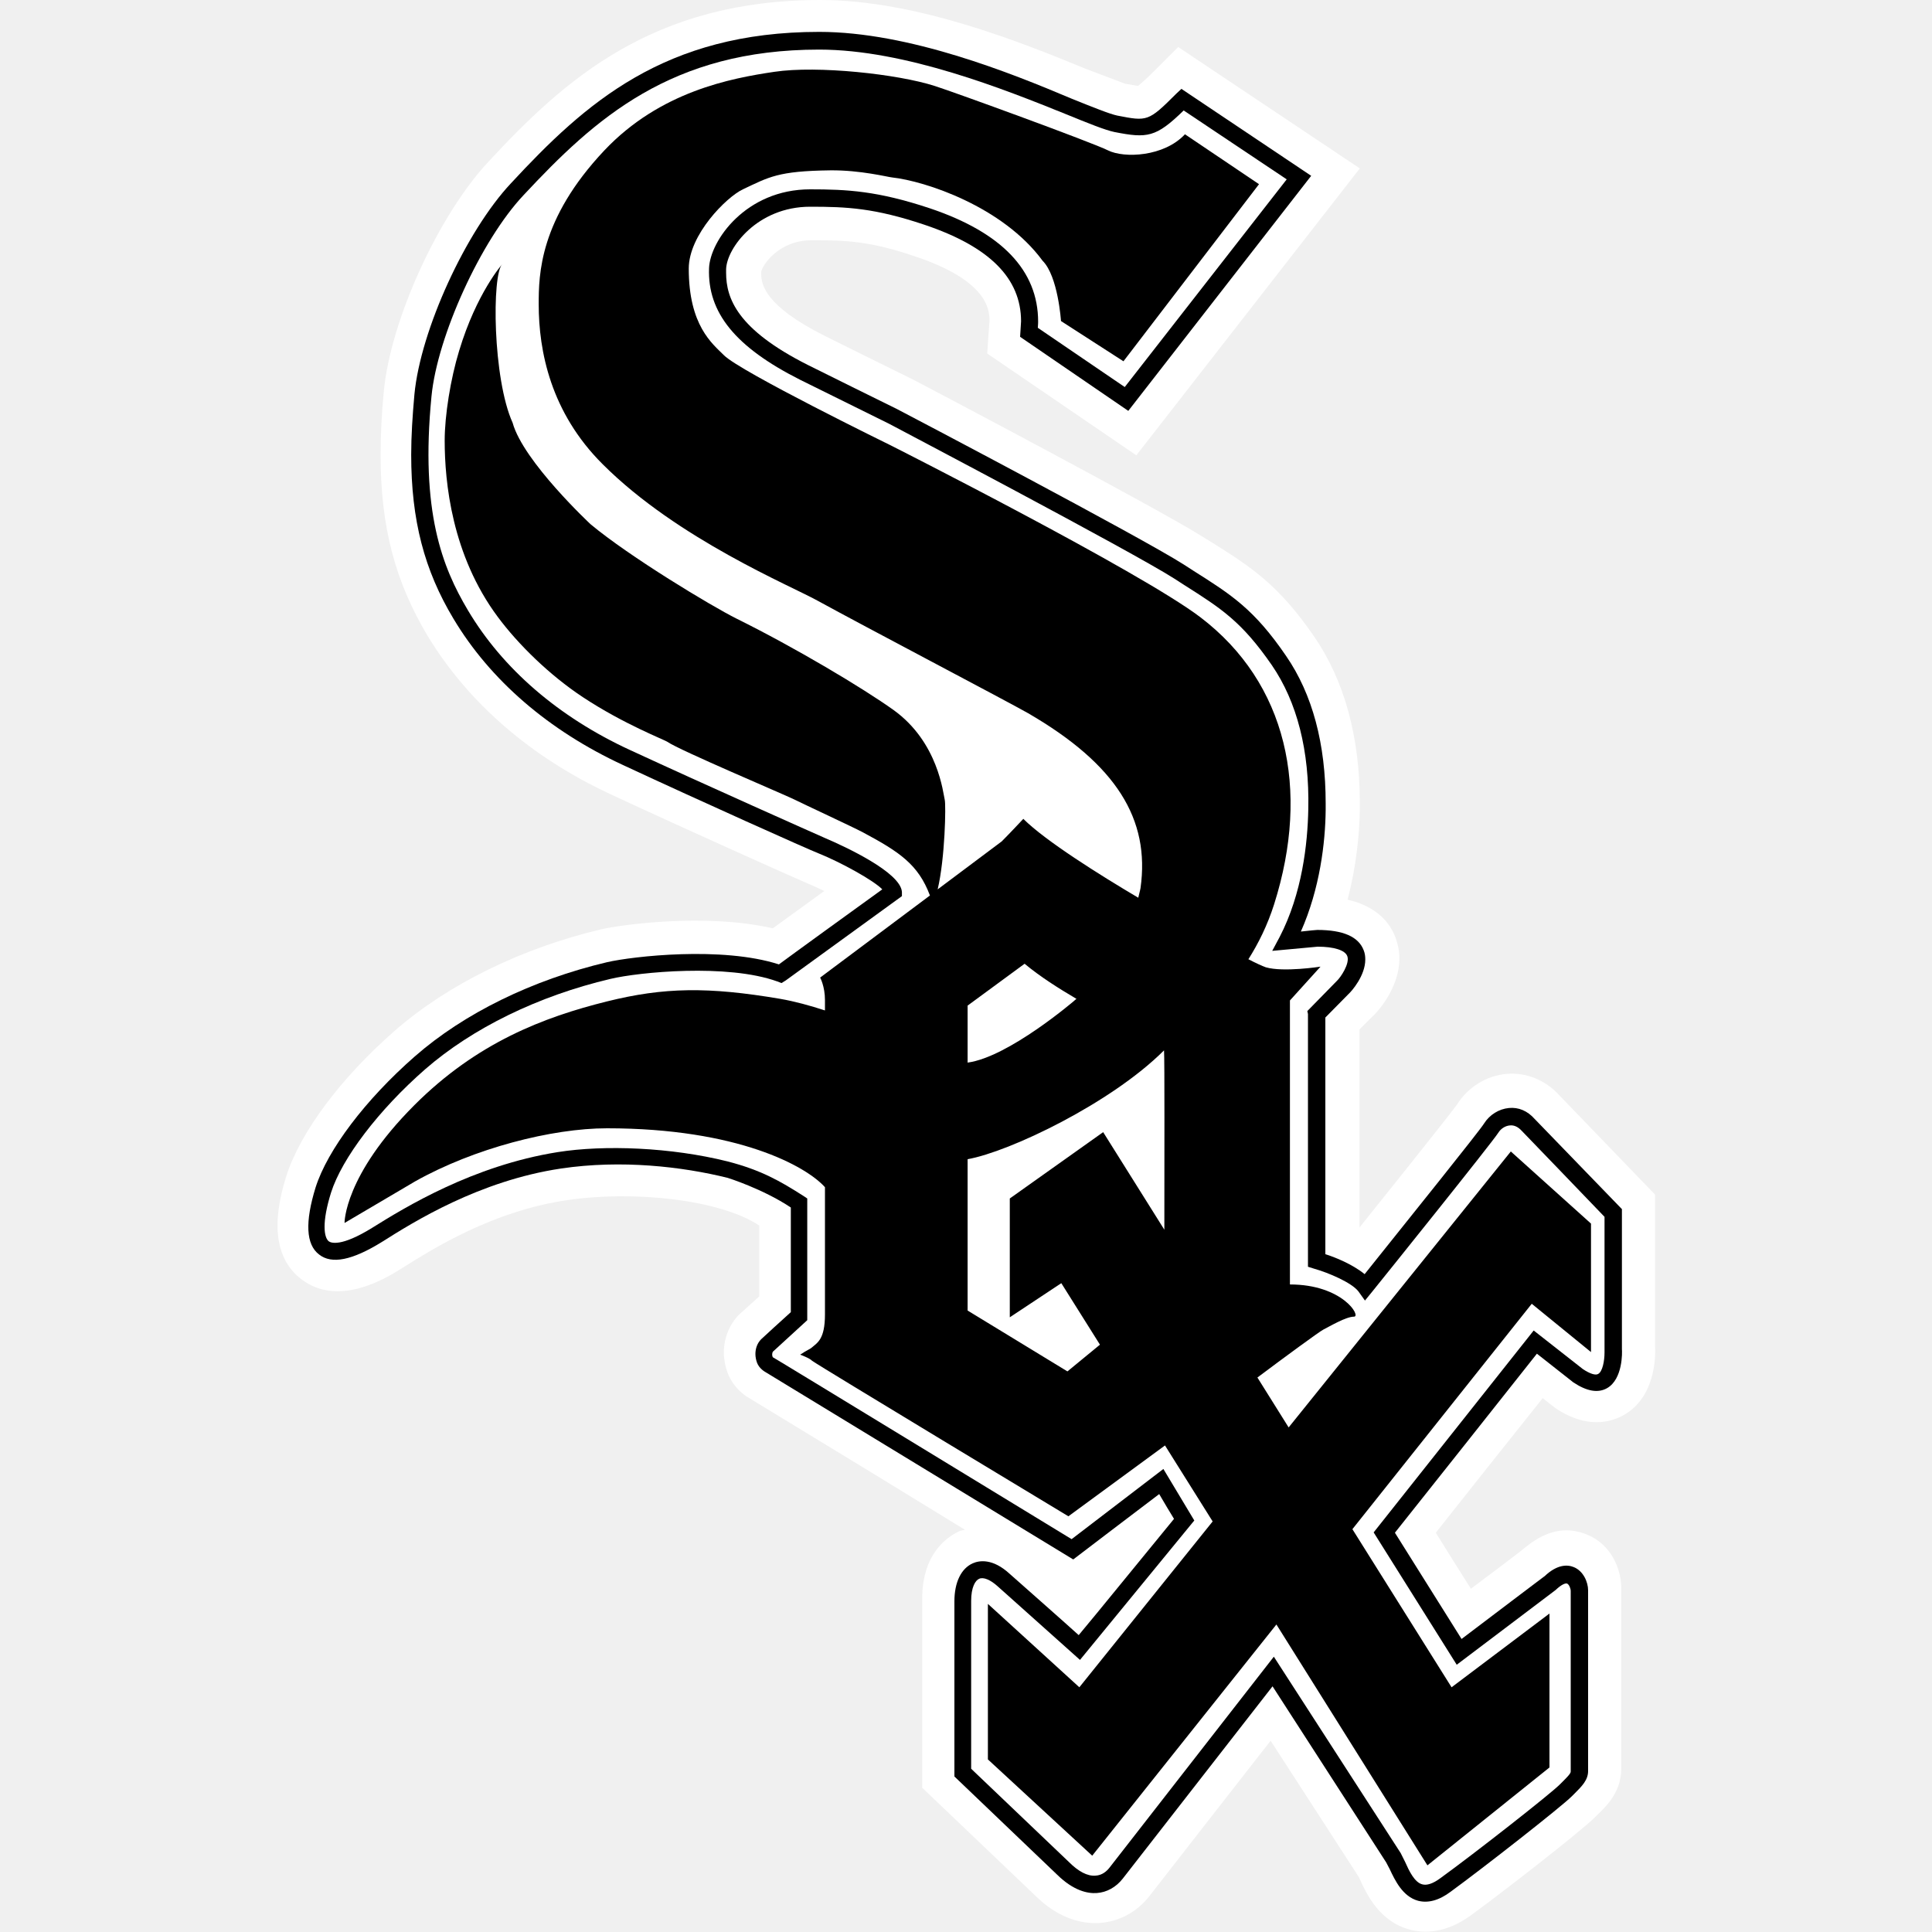
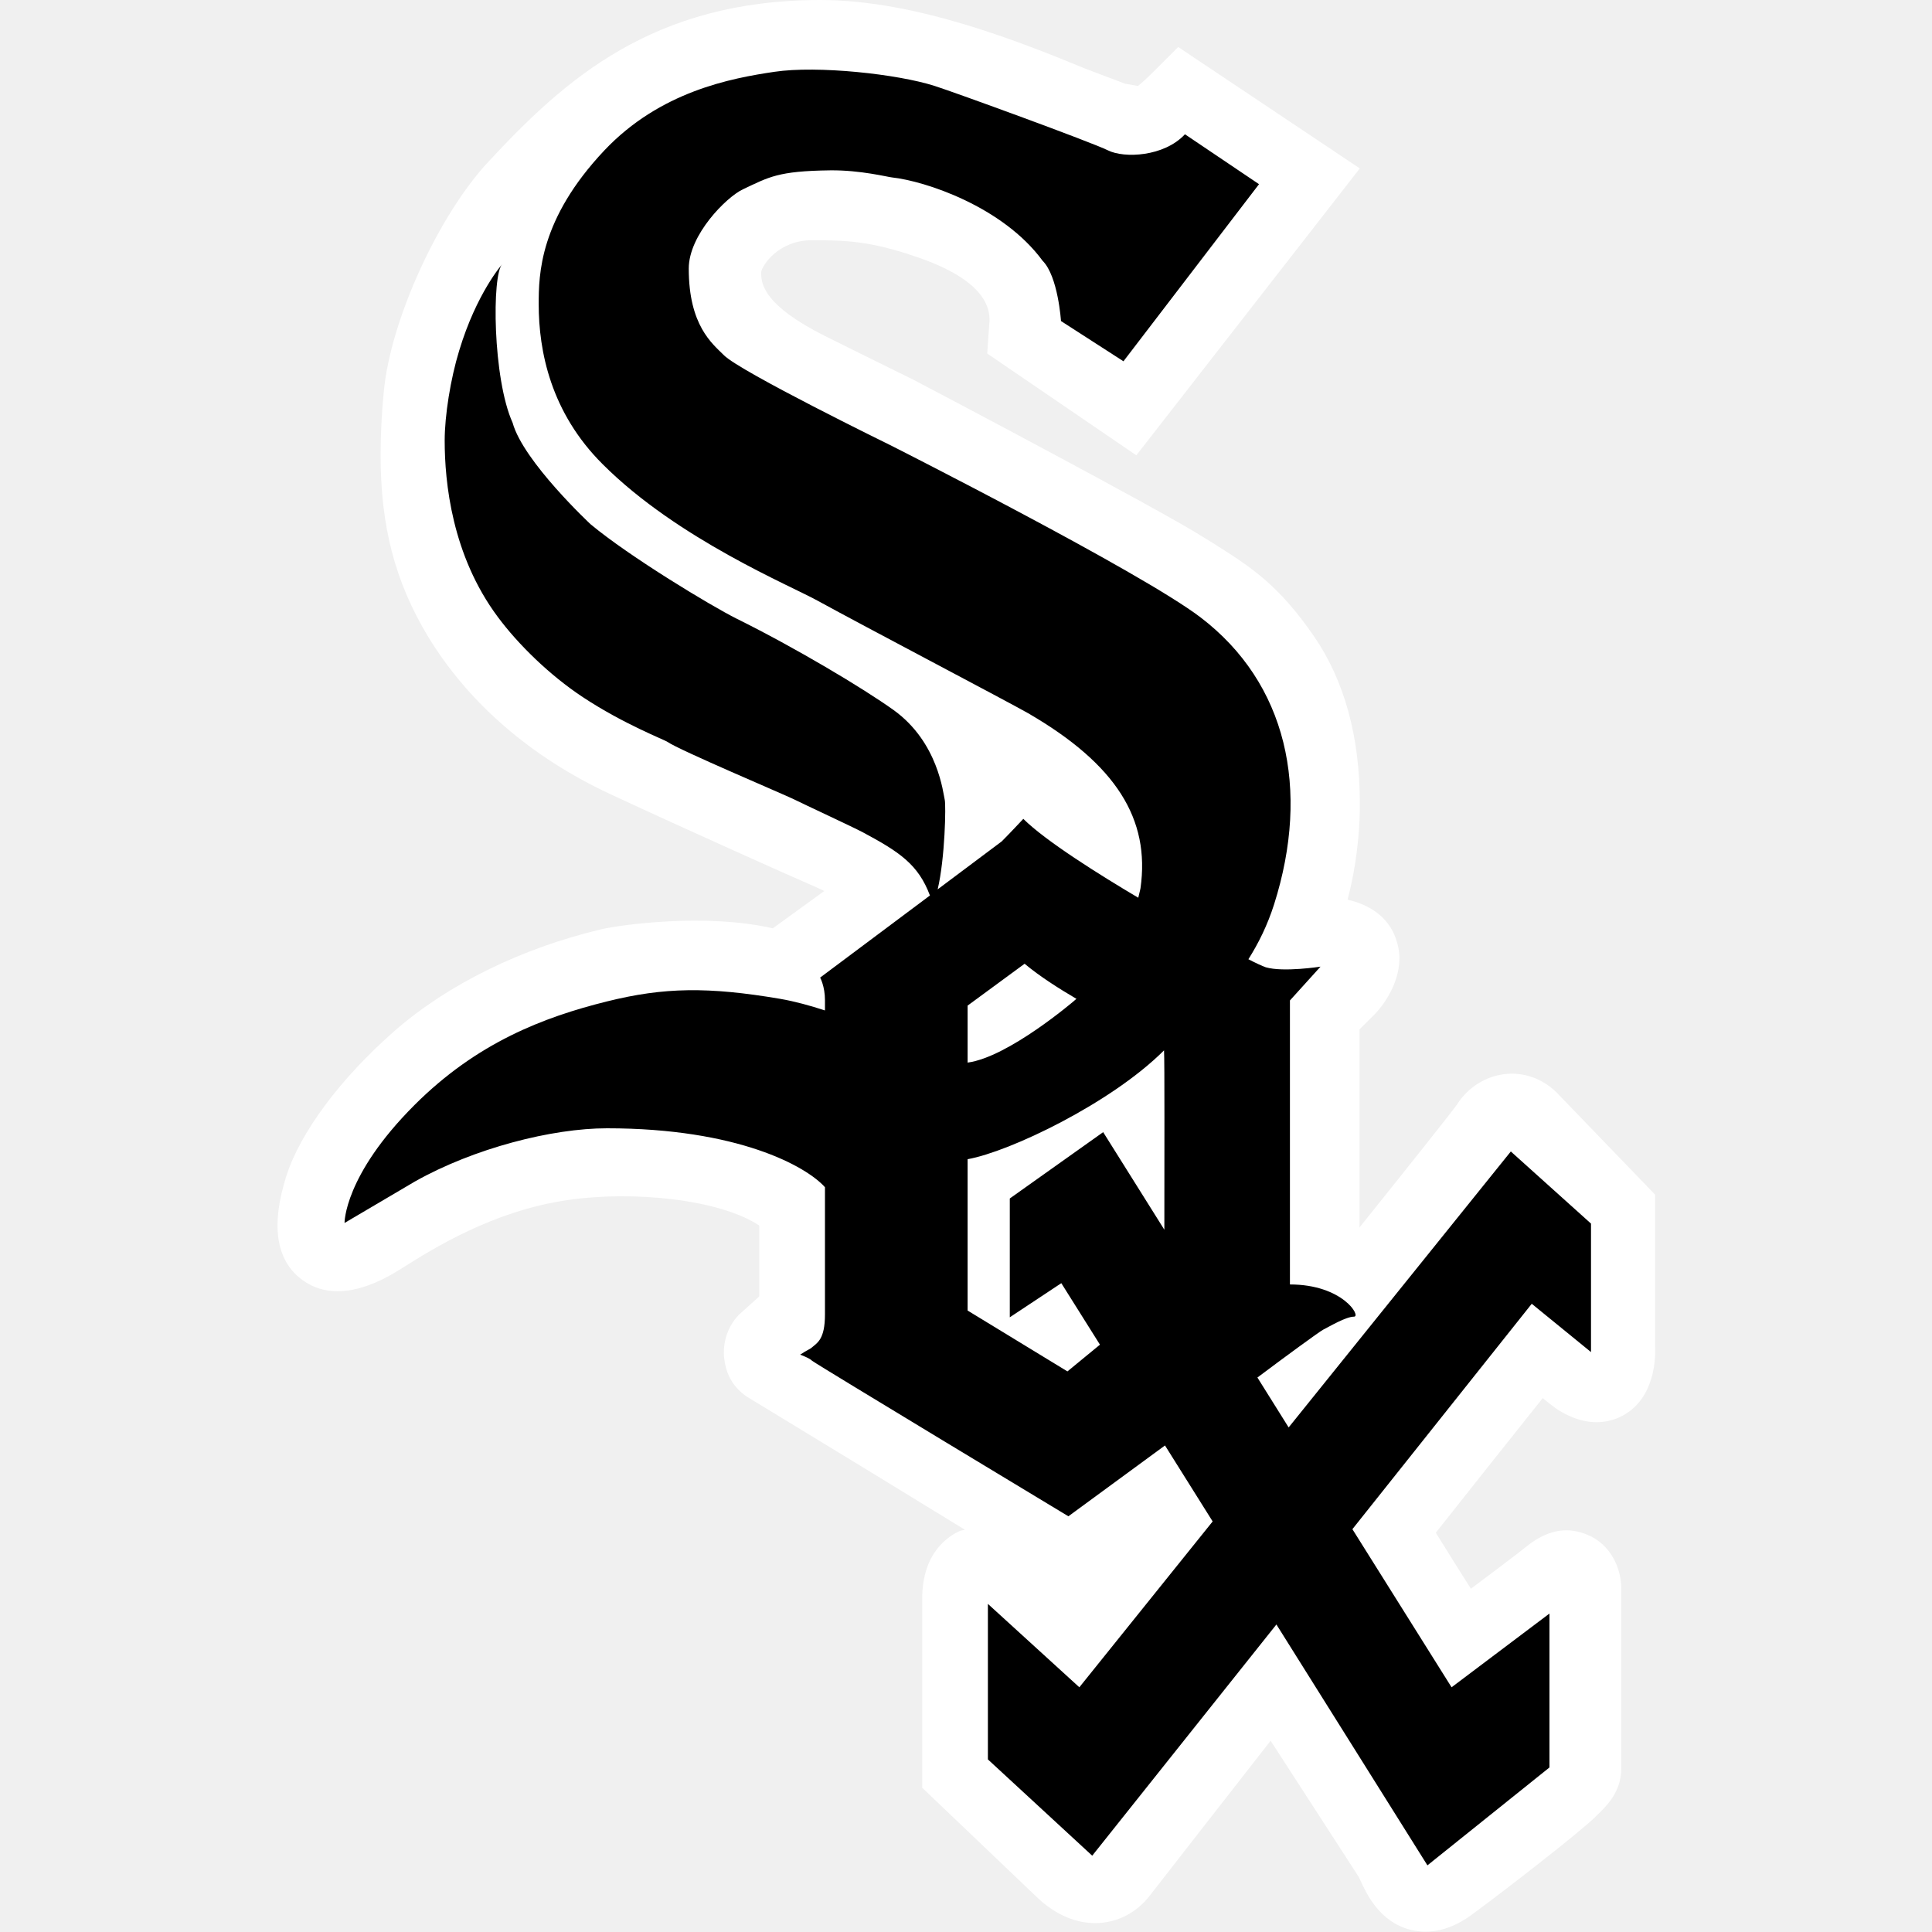
<svg xmlns="http://www.w3.org/2000/svg" version="1.1" id="Layer_1" x="0px" y="0px" viewBox="0 0 600 600" style="enable-background:new 0 0 600 600;" xml:space="preserve">
  <style type="text/css">
	.st0{fill:#FFFFFF;}
</style>
  <path id="Outline" class="st0" d="M151.8,50.1c-15.5,16.5-30.5,49.2-32.6,71.4c-0.7,7.1-1,13.7-1,19.9c0,22.3,4.6,39.3,14.5,55.9  c12.5,20.8,32.2,37.9,57,49.4c23.4,10.9,57.2,26,61.2,27.7c1.4,0.6,3.2,1.4,5.1,2.3c-7.7,5.6-12.3,8.9-16,11.6  c-20.9-4.8-47.2-1.1-53.3,0.3c-24.8,5.9-47.6,17.1-64.1,31.5c-16.8,14.7-29.4,31.6-33.7,45.2c-4.8,15.1-3.2,25.9,4.6,31.9  c11.5,8.9,26.3-0.2,31.1-3.2c10-6.3,28.4-17.9,51.6-21.3c20.2-3,47.2-0.3,59.6,7.9c0,7.3,0,16,0,22c-3,2.7-6.2,5.6-6.2,5.6  c-3.1,3.1-4.8,7.4-4.8,11.8c0,2.1,0.4,4.2,1.1,6.2c2.1,5.6,6.8,8,6.8,8c40.1,24.4,40.1,24.4,67,40.9c-0.4,0.1-1.2,0.2-1.5,0.3  c-3.6,1.6-11.8,6.7-11.8,21.1v58.7l34.9,33.3c7.7,7.7,15.2,9,20.1,8.7c6.1-0.4,11.6-3.3,15.6-8.4c0,0,23.2-29.8,37.6-48.2  c10.7,16.5,27.5,42.5,27.5,42.5c-0.2-0.3,0.4,0.9,0.4,0.9c1.9,4.2,6,12.9,15.5,15.3c4.2,1.1,10.9,1.2,18.7-4.4  c10.4-7.6,34.7-26.5,38.8-30.7l0.8-0.8c2.9-2.8,7.2-7.1,7.2-14.2v-56c0-6-3.2-13.6-10.6-16.6c-5.4-2.2-11.6-2.2-19,3.8  c-3.3,2.7-8.9,6.8-17.1,13c-4.8-7.6-7.3-11.6-10.9-17.4c7-8.9,23.8-30,33.2-41.8c1.2,1,3.7,2.9,3.7,2.9l0.4,0.3  c9.9,6.6,17.4,4.1,21,2.1c9.8-5.5,10-17.9,9.8-21.5v-47l-29.6-30.7c-4.3-4.8-10.3-7.3-16.4-6.8c-6.3,0.5-12.1,4.1-15.5,9.5  c-1.6,2.3-15.7,20-30.3,38.2c0-13.6,0-53.7,0-61.5c1.8-1.8,3.7-3.7,3.7-3.7c2.6-2.3,8.7-9.7,8.7-18.4c0-2.1-0.4-4.2-1.2-6.4  c-1.7-4.6-5.8-9.7-14.9-11.8c2.7-10.3,3.7-20.3,3.8-27.9c0-0.7,0-1.4,0-2.2c0-20.5-4.8-37.9-14.1-51.5  c-11.1-16.2-19.7-21.7-31.6-29.2l-3.1-1.9c-13.9-8.8-86.6-47.1-89.7-48.7c-0.3-0.1-27.9-13.8-27.9-13.8  C237.7,95,236.4,88.5,236.4,85c0-0.2,0-0.4,0-0.6c0.4-2.1,5.4-9.8,15.8-9.8c10.7,0,18.2,0.3,32.2,5.1c22.3,7.5,22.9,16.5,22.9,19.9  c-0.1,0.8-0.7,10.2-0.7,10.2l46.3,31.6l69.4-89.1l-56.4-37.7l-7.5,7.5c-2.5,2.5-4.1,3.9-5,4.6c-1.1-0.2-4-0.7-4-0.7L337,21.3  C317.3,13.2,284.6,0,254.8,0C202.7,0,175.3,24.8,151.8,50.1" />
-   <path id="Gray" d="M158.7,56.9c-14,14.9-28.1,45.6-30,65.6c-0.6,6.7-1,12.9-1,18.7c0,20.4,4.1,35.9,13.1,50.9  c11.4,19.1,29.6,34.8,52.7,45.5c24.5,11.4,57.3,26.1,60.9,27.5c6.7,2.7,16.9,8.3,19.6,11.1c-3.5,2.5-30.4,22-32.1,23.3  c-17.7-5.7-45.4-2.5-53.3-0.7c-23.3,5.5-44.5,15.9-59.8,29.3s-27.1,29-30.8,40.7c-3.3,10.7-3,17.7,1.1,20.8  c3.9,3.1,10.3,1.8,19.5-3.9c9.8-6.2,30.2-19,55.6-22.8c18.8-2.8,37.7-0.6,51.8,2.9c0,0,10.9,3.4,19.6,9.2c0,2.7,0,30.4,0,32.5  c-1.5,1.3-9.2,8.4-9.2,8.4c-1.3,1.3-1.8,3-1.8,4.6c0,0.9,0.2,1.9,0.5,2.7c0.7,1.9,2.6,2.9,2.6,2.9l95.6,58.2  c0,0,22.7-17.3,26.7-20.3c1.5,2.6,3.5,5.9,4.6,7.7c-2.1,2.5-26.5,32.5-29.6,36.1c-3.4-3.1-21.4-19-21.4-19  c-5.3-4.9-9.5-4.2-11.5-3.3c-3.6,1.6-5.7,5.9-5.7,11.8v54.4l31.9,30.5c5.1,5,9.5,5.9,12.3,5.7c3.1-0.2,6-1.8,8.1-4.5  c0,0,36.9-47.4,46.5-59.7c3.6,5.6,35.3,54.7,35.3,54.7l1.1,2.1c1.6,3.4,4,8.5,8.8,9.8c3.1,0.8,6.5-0.1,10.1-2.8  c10.4-7.6,34.3-26.3,37.7-29.7l0.8-0.8c2.3-2.3,4.2-4.2,4.2-7v-56.1c0-2.6-1.5-6-4.4-7.2c-1.9-0.8-5.1-1-9.1,2.8  c0.2-0.2-19.2,14.5-25.8,19.5c-2.6-4.1-19-30.3-20.7-33c2.2-2.7,41.1-51.8,44.1-55.6c2.9,2.3,11.3,8.9,11.3,8.9  c4.2,2.8,7.7,3.4,10.5,1.8c4.9-2.8,4.7-11.2,4.6-12.1v-43.5l-27.1-28c-2.2-2.5-5-3.7-8-3.4c-3.1,0.3-6,2.1-7.7,4.8  c-1.4,2.3-22.4,28.4-37.1,46.8c-3.8-3.1-9.3-5.3-12.2-6.2c0-3.6,0-71.5,0-73.5c1-1,7.2-7.3,7.2-7.3c1-0.9,5.2-5.7,5.2-10.7  c0-1-0.1-1.9-0.5-2.9c-1.6-4.2-6.4-6.3-14.4-6.3c-0.1,0-2.6,0.2-5.1,0.5c5.9-13.3,7.6-27.6,7.7-37.8c0-0.7,0-1.3,0-2  c0-18.5-4.1-33.9-12.3-45.8c-9.9-14.5-17-19-28.7-26.4l-3.1-2c-13.5-8.6-86-46.7-89.1-48.3c-0.1,0-27.7-13.7-27.7-13.7  c-21.8-11-25.3-20.6-25.3-28.6c0-0.4,0-0.7,0-1.1c0.2-6.6,9.7-19.4,26.1-19.4c11.4,0,20,0.4,35.5,5.6c20.2,6.8,30,16.6,30,30  l-0.3,4.8l33.6,23l56.8-73l-40.3-27l-1.6,1.5c-8.7,8.7-9,8.6-18.3,6.8c-2.4-0.5-7.6-2.6-14.3-5.3C314,22.7,282.3,9.9,254.4,9.9  C206.3,9.9,181.7,32.1,158.7,56.9" />
-   <path id="White" class="st0" d="M244,304.5l36.1-26.2V277c-0.4-6.1-17.7-14.1-23.8-16.7c-3.4-1.5-36.7-16.3-60.7-27.4  c-22.1-10.2-39.5-25.2-50.3-43.4c-7.9-13.3-14.8-30.5-11.3-66.4c1.8-18.7,15.4-48.5,28.6-62.5c22.2-23.8,45.8-45.2,91.8-45.2  c26.8,0,57.9,12.5,76.5,20c7.1,2.9,12.3,5,15.2,5.6c10.2,2,12.9,1.7,21.5-6.7c3,2,28.1,18.8,32,21.4c-3.2,4.1-47.5,60.9-50.3,64.5  c-3.4-2.3-24.8-16.9-27-18.4c0.1-0.9,0.1-1.9,0.1-1.9c0-15.9-11.3-27.7-33.6-35.2c-16.2-5.4-25.7-5.9-37.2-5.9  c-20,0-31.1,16-31.4,24.5c-0.5,13.8,8.2,24.5,28.2,34.6l27.7,13.7c0.7,0.4,75.3,39.6,88.6,48.1l3.1,2c11.5,7.3,17.8,11.3,27.2,24.9  c7.8,11.4,11.7,26.5,11.3,44.7c-0.2,10.7-1.9,26.2-8.9,39.7l-2.3,4.3l14.1-1.3c5.1,0,8.5,1.1,9.2,2.9c0.9,2.3-2.1,6.7-3.2,7.7  L406,314l0.2,0.9v78.5l1.9,0.6c4.3,1.2,11.7,4.3,13.8,7.1l2,2.8l2.2-2.7c3.8-4.7,37-46,39.2-49.4c0.8-1.3,2.2-2.2,3.7-2.3  c1.3-0.1,2.5,0.5,3.6,1.7c0,0,22,22.8,25.7,26.7c0,2,0,41.5,0,41.5c0,0.2,0,0.4,0,0.6c0,2.6-0.6,6-2,6.7c-0.8,0.5-2.6-0.1-4.7-1.5  l-15.3-12l-49.7,62.7l25.8,41.1l30.7-23.2c1.9-1.8,3.1-2.2,3.6-2c0.6,0.3,1.1,1.5,1.1,2.3v56.1c0,0.6-1.2,1.8-2.6,3.2l-0.8,0.8  c-3,3-26.2,21.2-37.1,29.1c-2.3,1.7-4.2,2.3-5.6,1.9c-2.4-0.6-4.1-4.2-5.3-6.9l-1.4-2.8l-39.4-61l-51.1,65.6c-0.8,1-2.2,2.3-4.3,2.4  c-2.5,0.2-5.3-1.3-8.2-4.2c0,0-28.8-27.5-30.4-29c0-2.2,0-52.1,0-52.1c0-4.3,1.3-6.4,2.5-6.9c1.3-0.6,3.5,0.3,5.8,2.4l25.5,22.8  l35.5-43.3l-9.6-16c0,0-25.9,19.8-28.5,21.8c-3-1.8-92.6-56.5-92.8-56.5c-0.1-0.2-0.2-0.5-0.2-0.8c0-0.4,0.1-0.7,0.2-0.9l10.7-9.8  v-1.2v-36.6l-1.2-0.8c-7.2-4.6-13.1-8-23.5-10.7c-17.6-4.4-38.3-5.2-52.8-2.9c-26.4,4.2-47.5,17.2-57.6,23.5  c-9.7,6-12.8,4.7-13.5,4.2c-1.5-1.2-2.2-5.8,0.7-15.1c3.4-10.7,14.8-25.7,29.2-38.3c14.7-12.8,35.1-22.8,57.6-28.1  c8.8-2.1,36.3-4.8,51.8,0.8l1.3,0.5L244,304.5z" />
  <path id="Black" d="M494.1,419.9V380l-24.9-22.4l-69,85.7l-9.7-15.5c8.4-6.3,19.3-14.3,20.5-14.9c2-1,7-4,9.5-4  c2.3,0-3.5-10-19.9-10v-88.2l9.5-10.5c0,0-11.5,1.8-17,0.2c-1.1-0.4-3.1-1.3-5.4-2.5c3.1-4.9,5.9-10.5,8-17.1  c11.3-35.7,3.9-68.7-22.9-89.1c-18.8-14.3-96.2-53.4-96.2-53.4s-46.8-22.9-51.8-28c-3.6-3.6-10.9-9.2-10.9-26.9  c0-10.5,11.7-22.2,16.8-24.6c8.1-3.8,10.8-5.7,27.2-5.9c9.3-0.1,17.9,2.1,19.1,2.2c10.2,1.1,34.4,9,46.8,25.9  c4.8,4.8,5.7,18.7,5.7,18.7l19.4,12.5l42.1-55l-23-15.5c-6.5,7-18.9,7.5-23.9,5s-47.8-18.1-53.8-20c-11.5-3.7-36.4-6.4-49.8-4.4  c-13.5,2-35.5,6.1-52.8,24.4c-20.2,21.4-20.4,38.6-20.4,47.8c0,14.5,3.7,33.6,19.9,49.7c23.3,23.3,58.8,37.9,66.8,42.4  c14.2,7.8,58.8,31.2,65.3,34.9c27.4,15.9,37.9,32.9,34.9,54.3c-0.2,1.1-0.5,2-0.7,3c-12-7.1-28.9-17.7-35.7-24.5c0,0-4.1,4.4-6.7,7  l-19.9,14.9c2.3-9.7,2.6-26.2,2.2-27.8c-0.5-2-2-17.9-15.9-27.9c-9.5-6.8-30.6-19.4-48.8-28.4c-7.8-3.9-33.2-19.2-45.3-29.3  c0,0-20.9-19.5-24.2-31.5c-6.2-13.7-6.5-46.1-3.2-49.3c0,0-8,9-13.4,26.9c-2.7,8.8-4.5,20.2-4.5,27.9c0,12.9,2.2,35.6,16.5,54.8  c6.3,8.5,16.1,18.1,26.4,24.9c12.7,8.4,25.5,13.3,26.3,13.9c3.5,2.5,36.4,16.4,39.4,17.9s18.1,8.5,21.3,10.2  c11.4,6.1,17.2,10,20.8,19.6l-34.1,25.5c0,0,1.5,2.7,1.5,7c0,0,0,1.2,0,3.2c-4.6-1.5-9.3-2.8-13.9-3.6c-22.4-3.8-36.1-3.6-53.8,0.8  c-19.7,4.9-40.4,12.8-59.8,32.2c-21.9,21.9-21.7,36.6-21.7,36.6l21.9-12.9c18.3-10.3,42.5-16.5,59.6-16.5  c40.7,0,61.9,11.8,67.7,18.3c0,20.4,0,38.6,0,39.5c0,7.8-2.4,8.8-4.1,10.3c-0.7,0.6-1.2,0.6-3.6,2.2c0,0,3,1.1,3.7,1.9  c2,1.5,79.6,48.3,79.6,48.3l30-22l14.8,23.6L335.2,524l-28.4-25.9v48.3l32.4,29.9l57.2-71.8l46.9,74.8l37.9-30.4v-47.8L450.8,524  L420,474.9l55.7-70 M300.5,312.3l17.7-13c4.8,4,10.5,7.6,16.1,10.9c-0.4,0.3-0.7,0.6-0.7,0.6s-20.4,17.5-33.1,19.2V312.3  L300.5,312.3z M331.5,425.9l-31-18.9v-47c13-2.3,44.6-17.4,61-33.8c0.2,3.1,0.1,34.5,0.1,55.7l-19-30.3l-29,20.6v36.9l16-10.6  l12,19.1L331.5,425.9z" />
</svg>
